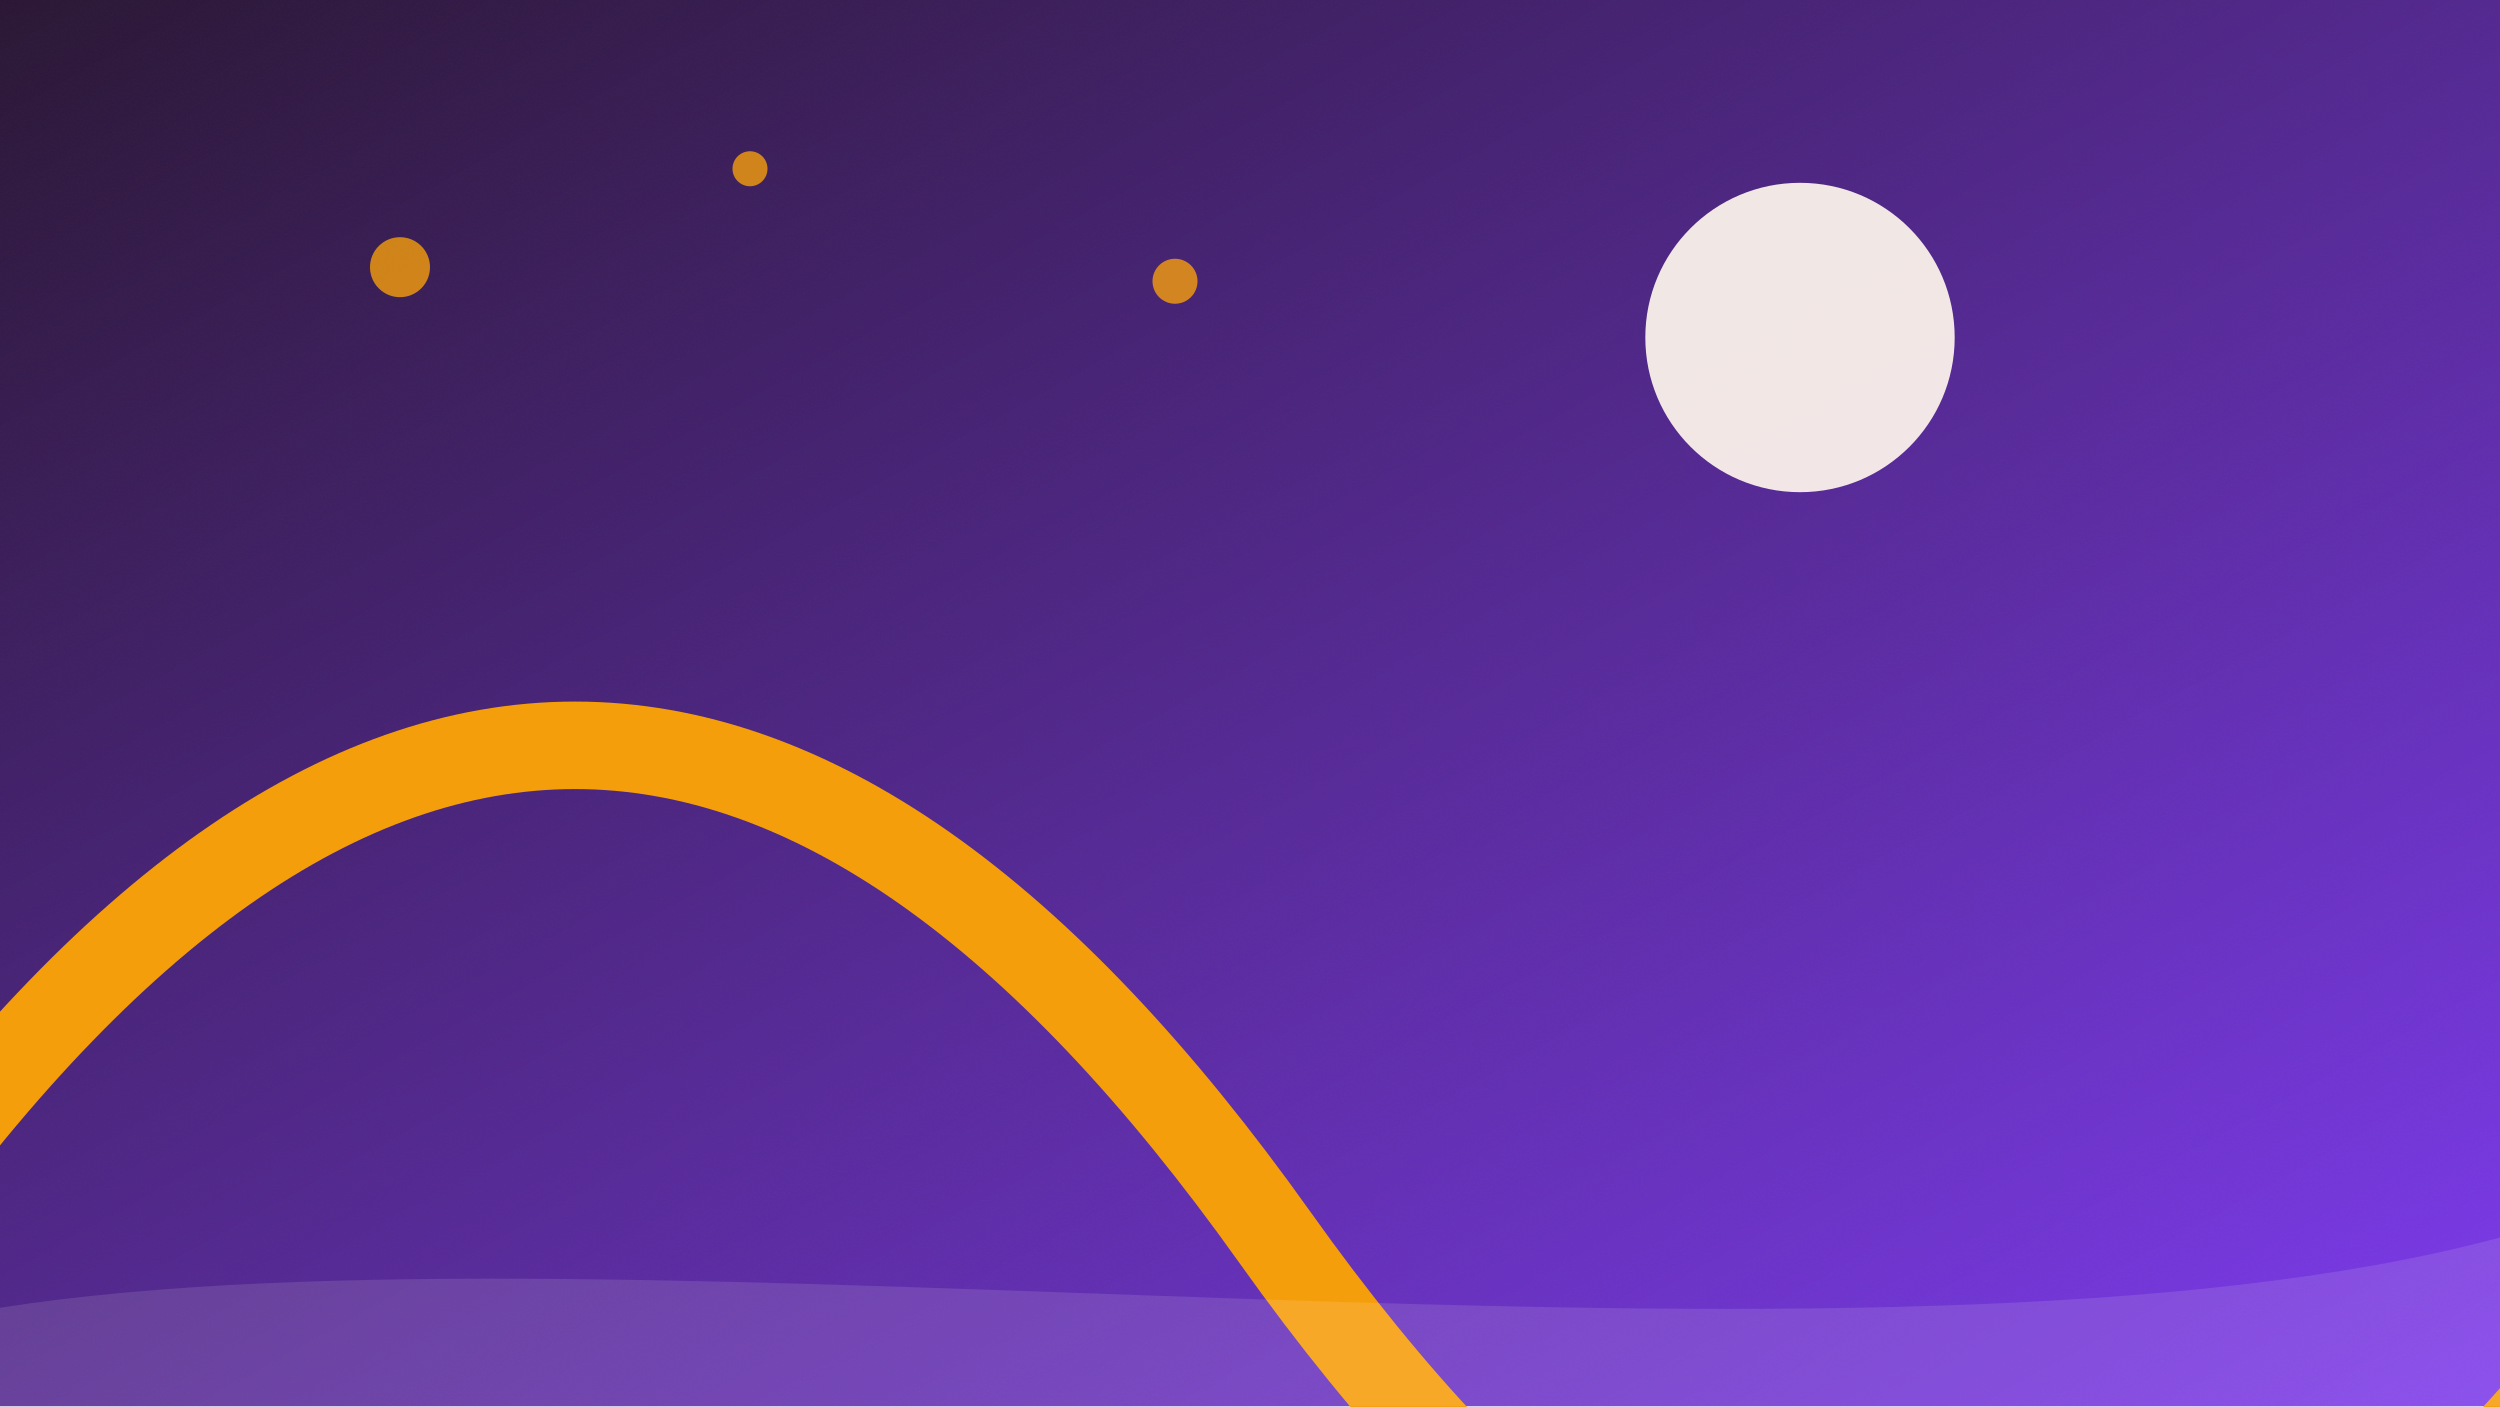
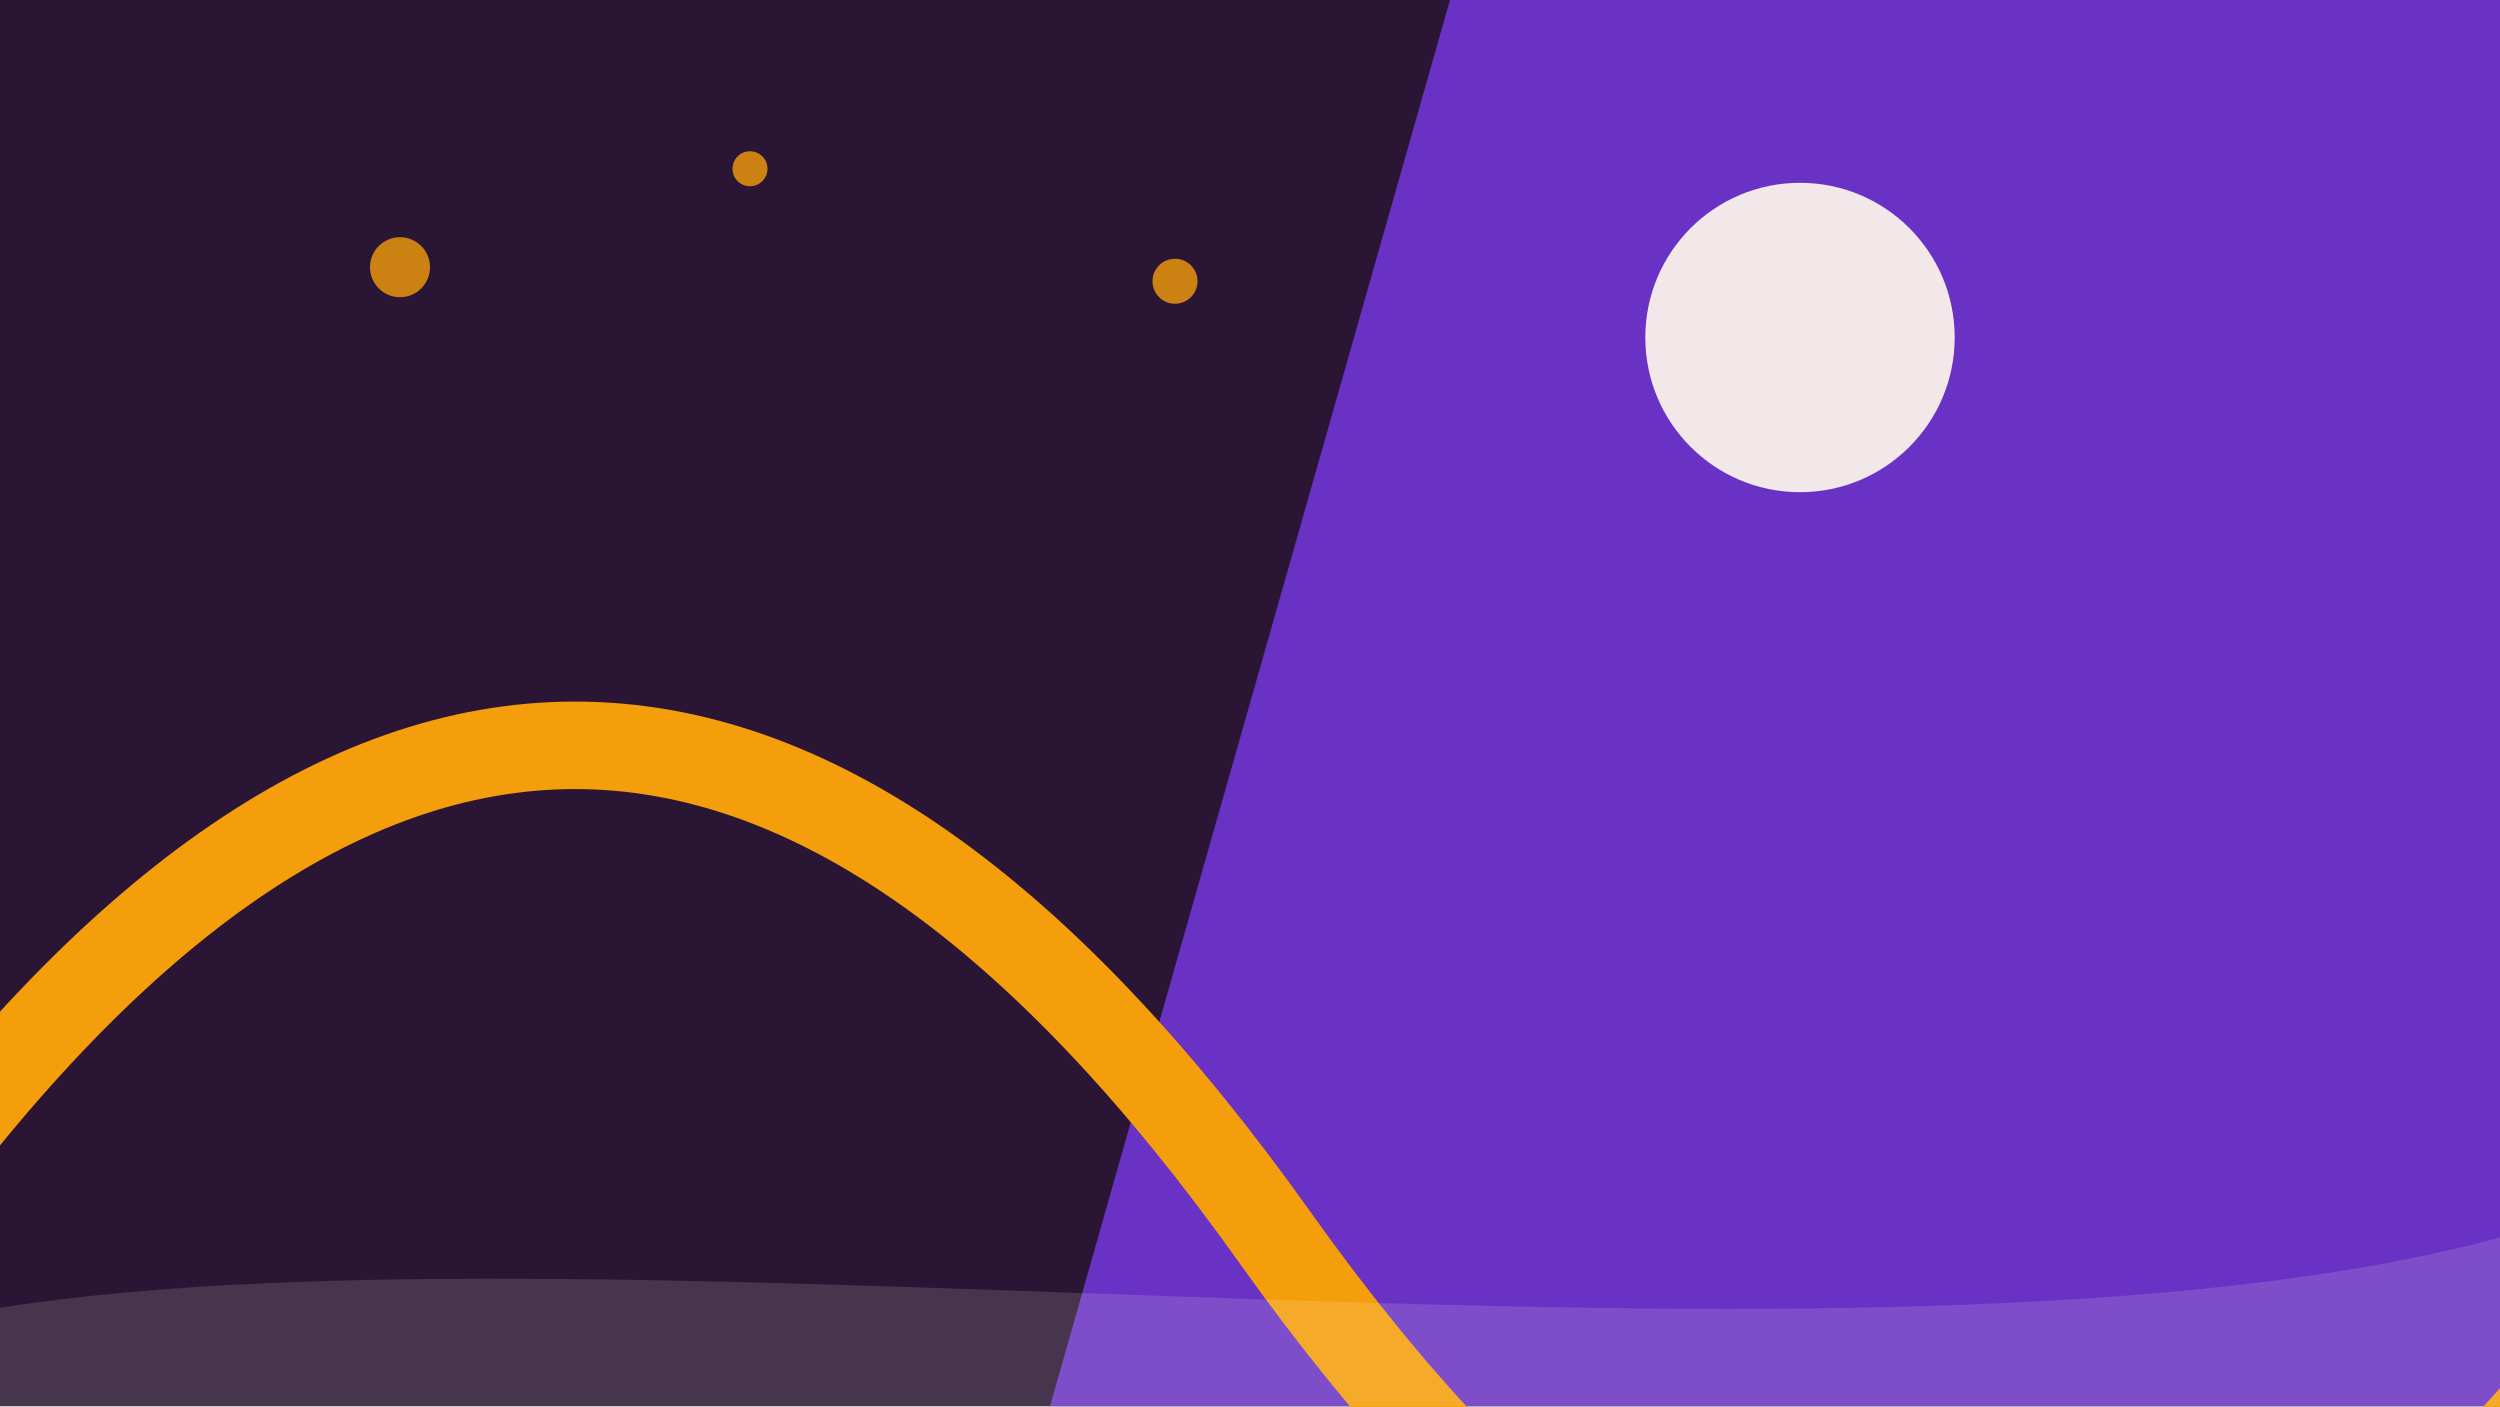
<svg xmlns="http://www.w3.org/2000/svg" viewBox="0 0 1600 900" role="img" aria-label="Deterministic abstract campaign fixture">
-   <defs>
-     <linearGradient id="g" x1="0" y1="0" x2="1" y2="1">
-       <stop stop-color="#2a1634" />
-       <stop offset="1" stop-color="#7c3aed" />
-     </linearGradient>
-     <filter id="n">
-       <feTurbulence baseFrequency=".8" numOctaves="2" seed="14" type="fractalNoise" />
-       <feColorMatrix values="1 0 0 0 0 0 1 0 0 0 0 0 1 0 0 0 0 0 .07 0" />
-     </filter>
-   </defs>
-   <rect width="1600" height="900" fill="url(#g)" />
-   <rect width="1600" height="900" filter="url(#n)" opacity=".4" />
+   <rect width="1600" height="900" fill="#2a1634" />
+   <path d="M928 0H1600V900H672Z" fill="#7c3aed" opacity=".78" />
  <path d="M-80 792Q368 162 816 792T1712 792" fill="none" stroke="#f59e0b" stroke-width="56" />
  <circle cx="1152" cy="216" r="99" fill="#fff7ed" opacity=".92" />
  <g fill="#f59e0b" opacity=".8">
    <circle cx="256" cy="171" r="19.2" />
    <circle cx="480" cy="108" r="11.2" />
    <circle cx="752" cy="180" r="14.4" />
  </g>
-   <path d="M0 837C400 774 1200 900 1600 792V900H0Z" fill="#fff7ed" opacity=".12" />
+   <path d="M0 837C400 774 1200 900 1600 792V900H0Z" fill="#fff7ed" opacity=".14" />
</svg>
